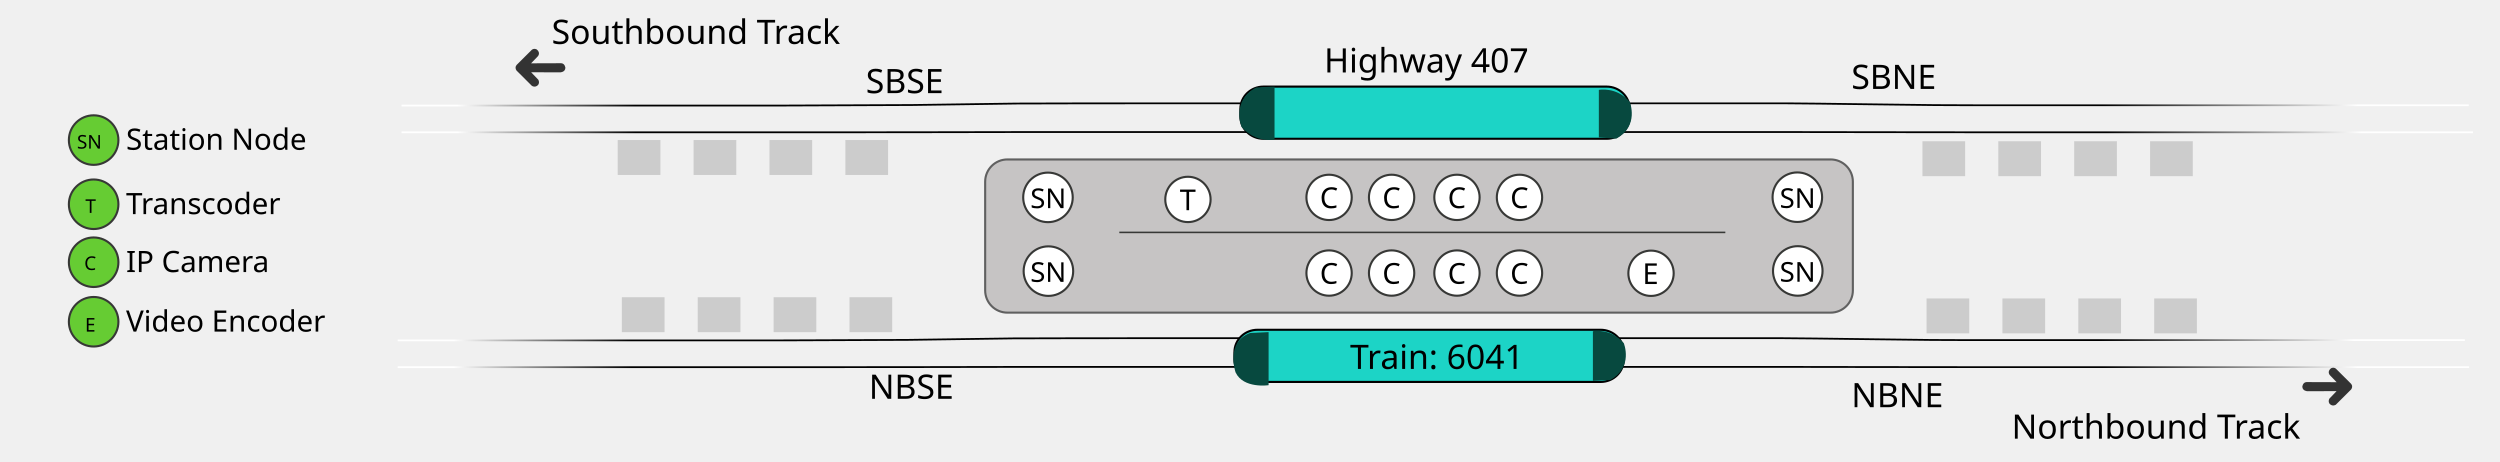
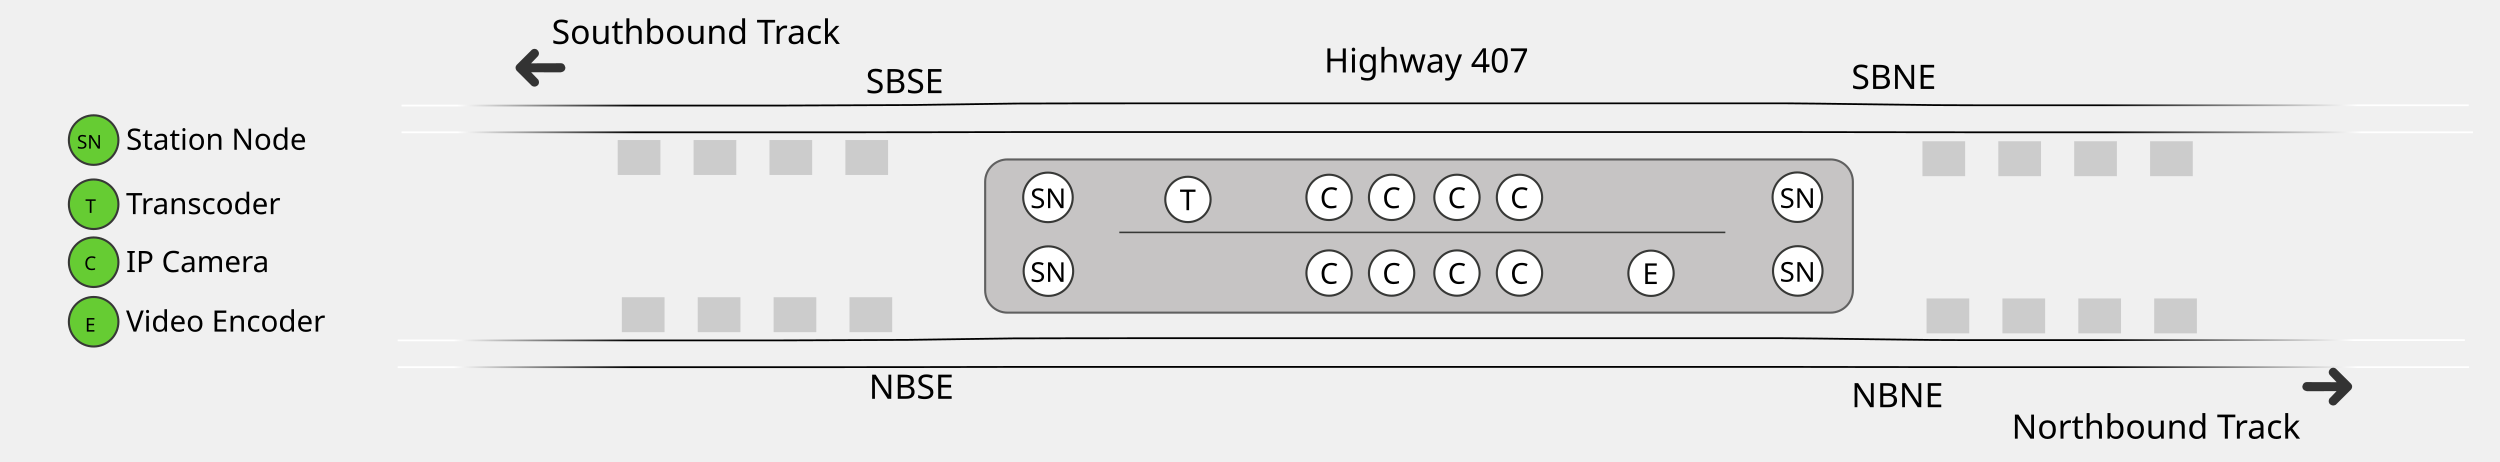
<svg xmlns="http://www.w3.org/2000/svg" xmlns:xlink="http://www.w3.org/1999/xlink" version="1.1" id="Layer_1" x="0px" y="0px" width="1186px" height="219px" viewBox="0 0 1186 219" enable-background="new 0 0 1186 219" xml:space="preserve">
  <defs id="defs62">
    <linearGradient id="linearGradient63">
      <stop style="stop-color:#000000;stop-opacity:1;" offset="0" id="stop63" />
      <stop style="stop-color:#000000;stop-opacity:0;" offset="1" id="stop64" />
    </linearGradient>
    <linearGradient xlink:href="#linearGradient63" id="linearGradient64" x1="188.661" y1="178.12" x2="1171.328" y2="178.12" gradientUnits="userSpaceOnUse" />
    <linearGradient xlink:href="#linearGradient63" id="linearGradient65" gradientUnits="userSpaceOnUse" x1="188.661" y1="178.12" x2="1171.328" y2="178.12" gradientTransform="translate(1.841615,-111.4177)" />
    <linearGradient xlink:href="#SVGID_4_" id="linearGradient66" gradientUnits="userSpaceOnUse" gradientTransform="matrix(1,0,0,0.00832997,435.5613,71.45361)" x1="-245.059" y1="-570.334" x2="737.608" y2="-570.334" />
    <linearGradient xlink:href="#SVGID_3_" id="linearGradient67" gradientUnits="userSpaceOnUse" gradientTransform="matrix(1,0,0,0.06548077,435.5613,89.93411)" x1="-245.059" y1="-555.749" x2="735.607" y2="-555.749" />
  </defs>
  <path fill="#c6c4c4" stroke="#606060" stroke-miterlimit="10" d="m 878.999,137.766 c 0,5.824 -4.723,10.549 -10.549,10.549 H 477.91 c -5.826,0 -10.549,-4.725 -10.549,-10.549 V 86.192 c 0,-5.826 4.723,-10.549 10.549,-10.549 h 390.54 c 5.826,0 10.549,4.723 10.549,10.549 z" id="path1" style="display:inline" />
  <g id="Layer_1_1_" style="display:inline">
</g>
  <circle id="SB-R2" fill="#ffffff" stroke="#373836" stroke-miterlimit="10" cx="852.656" cy="93.55" r="11.75" style="display:inline">
</circle>
  <circle id="NB-R2" fill="#FFFFFF" stroke="#373836" stroke-miterlimit="10" cx="852.865" cy="128.533" r="11.75">
</circle>
  <circle id="C1" fill="#FFFFFF" stroke="#373836" stroke-miterlimit="10" cx="630.514" cy="93.637" r="10.75">
</circle>
  <circle id="C2" fill="#ffffff" stroke="#373836" stroke-miterlimit="10" cx="660.174" cy="93.637" r="10.75" style="display:inline">
</circle>
  <circle id="C3" fill="#FFFFFF" stroke="#373836" stroke-miterlimit="10" cx="691.181" cy="93.637" r="10.75">
</circle>
  <circle id="C4" fill="#FFFFFF" stroke="#373836" stroke-miterlimit="10" cx="720.841" cy="93.637" r="10.75">
</circle>
  <circle id="C5" fill="#FFFFFF" stroke="#373836" stroke-miterlimit="10" cx="630.514" cy="129.534" r="10.75">
</circle>
  <circle id="C6" fill="#FFFFFF" stroke="#373836" stroke-miterlimit="10" cx="660.174" cy="129.534" r="10.75">
</circle>
  <circle id="C7" fill="#FFFFFF" stroke="#373836" stroke-miterlimit="10" cx="691.181" cy="129.534" r="10.75">
</circle>
  <circle id="C8" fill="#FFFFFF" stroke="#373836" stroke-miterlimit="10" cx="720.841" cy="129.534" r="10.75">
</circle>
  <circle id="SB-R1" fill="#FFFFFF" stroke="#373836" stroke-miterlimit="10" cx="497.156" cy="93.637" r="11.75">
</circle>
  <circle id="NB-R1" fill="#ffffff" stroke="#373836" stroke-miterlimit="10" cx="497.365" cy="128.621" r="11.75" style="display:inline">
</circle>
  <circle id="TC1" fill="#ffffff" stroke="#373836" stroke-miterlimit="10" cx="563.555" cy="94.608" r="10.75" style="display:inline">
</circle>
  <circle fill="#66cc33" stroke="#373836" stroke-miterlimit="10" cx="44.425" cy="66.458" r="11.75" id="circle14" style="display:inline" />
  <circle id="TC2" fill="#ffffff" stroke="#373836" stroke-miterlimit="10" cx="783.245" cy="129.639" r="10.75">
</circle>
  <circle fill="#66cc33" stroke="#373836" stroke-miterlimit="10" cx="44.425" cy="96.901" r="11.75" id="circle16" />
  <circle fill="#66cc33" stroke="#373836" stroke-miterlimit="10" cx="44.425" cy="124.403" r="11.75" id="circle17" />
  <circle fill="#66cc33" stroke="#373836" stroke-miterlimit="10" cx="44.425" cy="152.636" r="11.75" id="circle18" style="display:inline" />
  <g id="track" style="display:inline" transform="translate(0,-4)">
    <linearGradient id="SVGID_1_" gradientUnits="userSpaceOnUse" x1="-245.059" y1="-465.954" x2="735.607" y2="-465.954" gradientTransform="matrix(1,0,0,-1,433.7197,-399.5801)">
      <stop offset="0.027" style="stop-color:#FFFFFF" id="stop18" />
      <stop offset="0.113" style="stop-color:#000000" id="stop19" />
      <stop offset="0.823" style="stop-color:#000000" id="stop20" />
      <stop offset="0.946" style="stop-color:#FFFFFF" id="stop21" />
    </linearGradient>
    <path fill="none" stroke="url(#SVGID_1_)" stroke-miterlimit="10" d="M 1169.327,74.121 H 936.245 c -10.75,0.25 -39.25,-7 -49.25,-9.25 -10,-2.25 -29,-6.25 -29,-6.25 h -64.75 c 0,0 -293,0 -298.5,0 -5.5,0 -71,14 -71,14 l -52.5,1.5 H 188.661" id="path21" style="display:none;stroke:url(#SVGID_1_)" />
    <linearGradient id="SVGID_2_" gradientUnits="userSpaceOnUse" x1="-245.059" y1="-450.448" x2="735.607" y2="-450.448" gradientTransform="matrix(1,0,0,-1,433.7197,-399.5801)">
      <stop offset="0.027" style="stop-color:#FFFFFF" id="stop22" />
      <stop offset="0.113" style="stop-color:#000000" id="stop23" />
      <stop offset="0.823" style="stop-color:#000000" id="stop24" />
      <stop offset="0.946" style="stop-color:#FFFFFF" id="stop25" />
    </linearGradient>
    <path fill="none" stroke="url(#SVGID_2_)" stroke-miterlimit="10" d="M 1169.327,58.615 H 936.245 c -10.75,0.25 -39.25,-7 -49.25,-9.25 -10,-2.25 -29,-6.25 -29,-6.25 h -64.75 c 0,0 -293,0 -298.5,0 -5.5,0 -71,14 -71,14 l -52.5,1.5 H 188.661" id="path25" style="display:none;stroke:url(#SVGID_2_)" />
    <linearGradient id="SVGID_3_" gradientUnits="userSpaceOnUse" x1="-245.059" y1="-555.749" x2="735.607" y2="-555.749" gradientTransform="matrix(1,0,0,0.06548077,433.7197,201.3518)">
      <stop offset="0.027" style="stop-color:#FFFFFF" id="stop26" />
      <stop offset="0.113" style="stop-color:#000000" id="stop27" />
      <stop offset="0.823" style="stop-color:#000000" id="stop28" />
      <stop offset="0.946" style="stop-color:#FFFFFF" id="stop29" />
    </linearGradient>
    <path fill="none" stroke="url(#SVGID_3_)" stroke-miterlimit="10" d="M 1169.327,165.354 H 934.245 c -8,0.016 -25.25,-0.082 -44,-0.393 -18.75,-0.311 -44.5,-0.524 -44.5,-0.524 h -305.5 c 0,0 -53.75,0.016 -59.75,0.098 -6,0.082 -49.75,0.704 -49.75,0.704 l -59.5,0.246 H 188.661" id="path29" style="display:inline;stroke:url(#SVGID_3_);stroke-width:0.847;stroke-dasharray:none" />
    <linearGradient id="SVGID_4_" gradientUnits="userSpaceOnUse" x1="-245.059" y1="-570.334" x2="737.608" y2="-570.334" gradientTransform="matrix(1,0,0,0.00832997,433.7197,182.8713)">
      <stop offset="0.027" style="stop-color:#FFFFFF" id="stop30" />
      <stop offset="0.113" style="stop-color:#000000" id="stop31" />
      <stop offset="0.823" style="stop-color:#000000" id="stop32" />
      <stop offset="0.946" style="stop-color:#FFFFFF" id="stop33" />
    </linearGradient>
    <path fill="none" stroke="url(#SVGID_4_)" stroke-miterlimit="10" d="M 1171.328,178.17 H 1034.662 932.245 c -8,0.002 -25.25,-0.01 -44,-0.05 -18.75,-0.04 -44.5,-0.067 -44.5,-0.067 h -305.5 c 0,0 -53.75,0.002 -59.75,0.013 -6,0.01 -49.75,0.09 -49.75,0.09 l -59.5,0.031 H 188.661" id="path33" style="display:inline;fill:url(#linearGradient64);fill-opacity:1;stroke:url(#SVGID_4_);stroke-width:0.847;stroke-dasharray:none" />
    <path fill="none" stroke="url(#SVGID_3_)" stroke-miterlimit="10" d="M 1171.169,53.936 H 936.087 c -8,0.016 -25.25,-0.082 -44,-0.393 -18.75,-0.311 -44.5,-0.524 -44.5,-0.524 h -305.5 c 0,0 -53.75,0.016 -59.75,0.098 -6,0.082 -49.75,0.704 -49.75,0.704 l -59.5,0.246 h -182.584" id="path64" style="display:inline;stroke:url(#linearGradient67);stroke-width:0.847;stroke-dasharray:none" />
    <path fill="none" stroke="url(#SVGID_4_)" stroke-miterlimit="10" d="m 1173.17,66.753 h -136.666 -102.417 c -8,0.002 -25.25,-0.01 -44,-0.05 -18.75,-0.04 -44.5,-0.067 -44.5,-0.067 h -305.5 c 0,0 -53.75,0.002 -59.75,0.013 -6,0.01 -49.75,0.09 -49.75,0.09 l -59.5,0.031 h -180.584" id="path65" style="display:inline;fill:url(#linearGradient65);fill-opacity:1;stroke:url(#linearGradient66);stroke-width:0.847;stroke-dasharray:none" />
  </g>
  <text transform="translate(36.498,70.5)" font-family="MyriadPro-Regular" font-size="9px" id="text37">SN</text>
  <text transform="translate(59.7969,71.0508)" font-family="MyriadPro-Regular" style="font-size:14px" id="text38">Station Node</text>
  <text transform="translate(40.5,101)" font-family="MyriadPro-Regular" font-size="9px" id="text39">T</text>
  <text transform="translate(59.8052,101.5791)" font-family="MyriadPro-Regular" style="font-size:14px" id="text40">Transcoder</text>
  <text transform="translate(39.9419,128.0811)" font-family="MyriadPro-Regular" font-size="9px" id="text41">C</text>
  <text transform="translate(59.7969,129.0811)" font-family="MyriadPro-Regular" style="font-size:14px" id="text42">IP Camera</text>
  <text transform="translate(40.3184,157.3135)" font-family="MyriadPro-Regular" font-size="9px" id="text43">E</text>
  <text transform="translate(59.7969,157.3135)" font-family="MyriadPro-Regular" style="font-size:14px;display:inline" id="text44">Video Encoder</text>
  <text transform="translate(844.2773,98.6416)" enable-background="new    " font-family="MyriadPro-Semibold" font-size="13px" id="text45" style="display:inline">SN</text>
  <text transform="translate(844.2773,133.6436)" enable-background="new    " font-family="MyriadPro-Semibold" font-size="13px" style="display:inline">SN</text>
  <g id="g46" style="display:inline">
    <text transform="translate(626.1357,98.73)" enable-background="new    " font-family="MyriadPro-Semibold" font-size="13.7px" id="text46">C</text>
  </g>
  <g id="g47" style="display:inline">
    <text transform="translate(655.7959,98.73)" enable-background="new    " font-family="MyriadPro-Semibold" font-size="13.7px" id="text47">C</text>
  </g>
  <g id="g48" style="display:inline">
    <text transform="translate(686.8027,98.73)" enable-background="new    " font-family="MyriadPro-Semibold" font-size="13.7px" id="text48">C</text>
  </g>
  <g id="g49" style="display:inline">
    <text transform="translate(716.4629,98.73)" enable-background="new    " font-family="MyriadPro-Semibold" font-size="13.7px" id="text49">C</text>
  </g>
  <g id="g50" style="display:inline">
    <text transform="translate(626.1357,134.625)" enable-background="new    " font-family="MyriadPro-Semibold" font-size="13.7px" id="text50">C</text>
  </g>
  <g id="g51" style="display:inline">
    <text transform="translate(655.7959,134.625)" enable-background="new    " font-family="MyriadPro-Semibold" font-size="13.7px" id="text51">C</text>
  </g>
  <g id="g52" style="display:inline">
    <text transform="translate(686.8027,134.625)" enable-background="new    " font-family="MyriadPro-Semibold" font-size="13.7px" id="text52">C</text>
  </g>
  <g id="g53" style="display:inline">
    <text transform="translate(716.4629,134.625)" enable-background="new    " font-family="MyriadPro-Semibold" font-size="13.7px" id="text53">C</text>
  </g>
  <text transform="translate(488.7764,98.73)" enable-background="new    " font-family="MyriadPro-Semibold" font-size="13px" id="text54" style="display:inline">SN</text>
  <text transform="translate(488.7764,133.7314)" enable-background="new    " font-family="MyriadPro-Semibold" font-size="13px" id="text55">SN</text>
  <g id="g55">
    <text id="tc2text" transform="translate(779.1807,134.7451)" enable-background="new    " font-family="MyriadPro-Semibold" font-size="13.7px">E</text>
  </g>
  <g id="g56">
    <text id="tc1text" transform="translate(559.6816,99.7173)" enable-background="new    " font-family="MyriadPro-Semibold" font-size="13.7px">T</text>
  </g>
  <g id="station_name" style="display:inline">
    <text id="section_station_name" transform="translate(628.168,34.3882)" font-family="MyriadPro-Regular" font-size="16px" style="display:inline">Highway 407</text>
  </g>
  <text font-family="MyriadPro-Regular" font-size="16px" id="text56" style="display:inline" x="261.682" y="20.838">Southbound Track</text>
  <text font-family="MyriadPro-Regular" font-size="16px" id="text57" style="display:inline" x="954.322" y="208.106">Northbound Track</text>
  <text font-family="MyriadPro-Regular" font-size="16px" id="text58" style="display:inline" x="410.745" y="44.185">SBSE</text>
  <text font-family="MyriadPro-Regular" font-size="16px" id="text59" style="display:inline" x="412.195" y="189.182">NBSE</text>
  <text font-family="MyriadPro-Regular" font-size="16px" id="text60" style="display:inline" x="878.277" y="42.185">SBNE</text>
  <text font-family="MyriadPro-Regular" font-size="16px" id="text61" style="display:inline" x="878.275" y="193.182">NBNE</text>
  <path fill="#333333" d="m 252.311,23.607 -6.992,6.968 c 0,0 -1.438,1.121 -0.293,2.875 l 7.285,7.26 c 0,0 1.461,1.072 2.898,-0.341 0,0 0.975,-0.999 0.171,-2.534 l -3.411,-3.557 13.863,0.049 c 0,0 2.338,-0.097 2.387,-2.168 0,0 -0.195,-2.071 -1.998,-2.169 l -14.275,0.049 3.191,-3.313 c 0,0 1.51,-1.583 -0.463,-3.239 0,-10e-4 -1.17,-0.757 -2.363,0.12 z" id="path61" style="display:inline" />
  <path fill="#333333" d="m 1108.132,174.877 6.992,6.968 c 0,0 1.438,1.121 0.293,2.875 l -7.285,7.261 c 0,0 -1.461,1.071 -2.897,-0.342 0,0 -0.976,-0.998 -0.172,-2.533 l 3.411,-3.558 -13.862,0.05 c 0,0 -2.339,-0.098 -2.388,-2.168 0,0 0.195,-2.072 1.998,-2.17 l 14.275,0.049 -3.191,-3.313 c 0,0 -1.51,-1.583 0.463,-3.239 10e-4,-0.001 1.169,-0.757 2.363,0.12 z" id="path62" style="display:inline" />
  <line fill="none" stroke="#373836" stroke-width="0.75" stroke-miterlimit="10" x1="531" y1="110.251" x2="818.5" y2="110.251" id="line62" style="display:inline" />
  <g id="layer1" style="display:inline">
    <rect style="display:none;fill:#cccccc;stroke-width:1.246" id="SBS1" width="20.258" height="16.575" x="257.043" y="66.425" />
    <rect style="display:inline;fill:#cccccc;stroke-width:1.246" id="SBSE1" width="20.258" height="16.575" x="401.042" y="66.425" />
    <rect style="display:inline;fill:#cccccc;stroke-width:1.246" id="SBSE4" width="20.258" height="16.575" x="293.043" y="66.425" />
    <rect style="display:inline;fill:#cccccc;stroke-width:1.246" id="SBSE3" width="20.258" height="16.575" x="329.043" y="66.425" />
    <rect style="display:inline;fill:#cccccc;stroke-width:1.246" id="SBSE2" width="20.258" height="16.575" x="365.042" y="66.425" />
    <rect style="display:inline;fill:#cccccc;stroke-width:1.246" id="SBNE4" width="20.258" height="16.575" x="912" y="67" />
    <rect style="display:none;fill:#cccccc;stroke-width:1.246" id="SBN5" width="20.258" height="16.575" x="1055.998" y="67" />
    <rect style="display:inline;fill:#cccccc;stroke-width:1.246" id="SBNE3" width="20.258" height="16.575" x="948" y="67" />
    <rect style="display:inline;fill:#cccccc;stroke-width:1.246" id="SBNE2" width="20.258" height="16.575" x="983.999" y="67" />
    <rect style="display:inline;fill:#cccccc;stroke-width:1.246" id="SBNE1" width="20.258" height="16.575" x="1019.999" y="67" />
    <rect style="display:none;fill:#cccccc;stroke-width:1.246" id="NBS1" width="20.258" height="16.575" x="259" y="141" />
    <rect style="display:inline;fill:#cccccc;stroke-width:1.246" id="NBSE4" width="20.258" height="16.575" x="402.998" y="141" />
    <rect style="display:inline;fill:#cccccc;stroke-width:1.246" id="NBSE1" width="20.258" height="16.575" x="295" y="141" />
    <rect style="display:inline;fill:#cccccc;stroke-width:1.246" id="NBSE2" width="20.258" height="16.575" x="330.999" y="141" />
    <rect style="display:inline;fill:#cccccc;stroke-width:1.246" id="NBSE3" width="20.258" height="16.575" x="366.999" y="141" />
    <rect style="display:inline;fill:#cccccc;stroke-width:1.246" id="NBNE1" width="20.258" height="16.575" x="913.956" y="141.575" />
    <rect style="display:none;fill:#cccccc;stroke-width:1.246" id="NBN5" width="20.258" height="16.575" x="1057.955" y="141.575" />
    <rect style="display:inline;fill:#cccccc;stroke-width:1.246" id="NBNE2" width="20.258" height="16.575" x="949.956" y="141.575" />
    <rect style="display:inline;fill:#cccccc;stroke-width:1.246" id="NBNE3" width="20.258" height="16.575" x="985.956" y="141.575" />
    <rect style="display:inline;fill:#cccccc;stroke-width:1.246" id="NBNE4" width="20.258" height="16.575" x="1021.955" y="141.575" />
-     <g id="top_train_layer" style="display:inline" transform="translate(13.61989,2.590873)">
+     <g id="top_train_layer" style="display:none" transform="translate(13.61989,2.590873)">
      <path id="toptrainclick" fill="#1cd4c6" display="none" stroke="#000000" stroke-miterlimit="10" d="M 748.552,63.244 H 676.15 658.169 585.767 c -6.05,0 -10.953,-4.75 -10.953,-10.607 V 49.1 c 0,-5.859 4.903,-10.608 10.953,-10.608 h 72.402 17.981 72.399 c 6.049,0 10.955,4.75 10.955,10.608 v 3.537 c 0.003,5.857 -4.903,10.607 -10.952,10.607 z" style="display:inline" />
      <path id="toptrainclick2" display="block" fill="#07493f" d="m 591.019,38.491 v 25.177 c 0,0 -8.936,1.779 -15.654,-6.048 0,0 -5.025,-12.249 6.841,-18.685 z" />
      <path id="toptrainclick3" display="block" fill="#07493f" d="M 744.87,63.613 V 40.056 c 0,0 8.357,-1.664 14.646,5.657 0,0 4.702,11.46 -6.396,17.479 l -8.25,-0.579 z" />
      <text id="toptrainclicktext" transform="translate(631.04,55.4463)" display="none" enable-background="new" font-family="MyriadPro-Regular" font-size="16px">Train: 5451</text>
    </g>
-     <g id="bottom_train_layer" transform="translate(10.80217,-1.934931)">
+     <g id="bottom_train_layer" style="display:none" transform="translate(10.80217,-1.934931)">
      <path id="bottomtrainclick" display="block" fill="#1cd4c6" stroke="#000000" stroke-miterlimit="10" d="M 748.552,183.13 H 676.15 658.17 585.767 c -6.05,0 -10.953,-4.75 -10.953,-10.608 v -3.535 c 0,-5.858 4.903,-10.607 10.953,-10.607 h 72.403 17.98 72.399 c 6.049,0 10.955,4.75 10.955,10.607 v 3.535 c 0.003,5.858 -4.903,10.608 -10.952,10.608 z" />
      <path id="bottomtrainclick2" display="block" fill="#07493f" d="m 744.87,182.613 v -23.557 c 0,0 8.357,-1.664 14.646,5.657 0,0 4.702,11.46 -6.396,17.479 z" />
      <path id="bottomtrainclick3" display="block" fill="#07493f" d="m 591.019,159.491 v 25.177 c 0,0 -11.936,1.779 -15.654,-6.048 0,0 -5.025,-14.249 6.841,-18.685 z" />
      <text id="bottomtrainclicktext" transform="translate(629.6641,176.9473)" display="block" enable-background="new" font-family="MyriadPro-Regular" font-size="16px">Train: 6041</text>
    </g>
  </g>
</svg>
